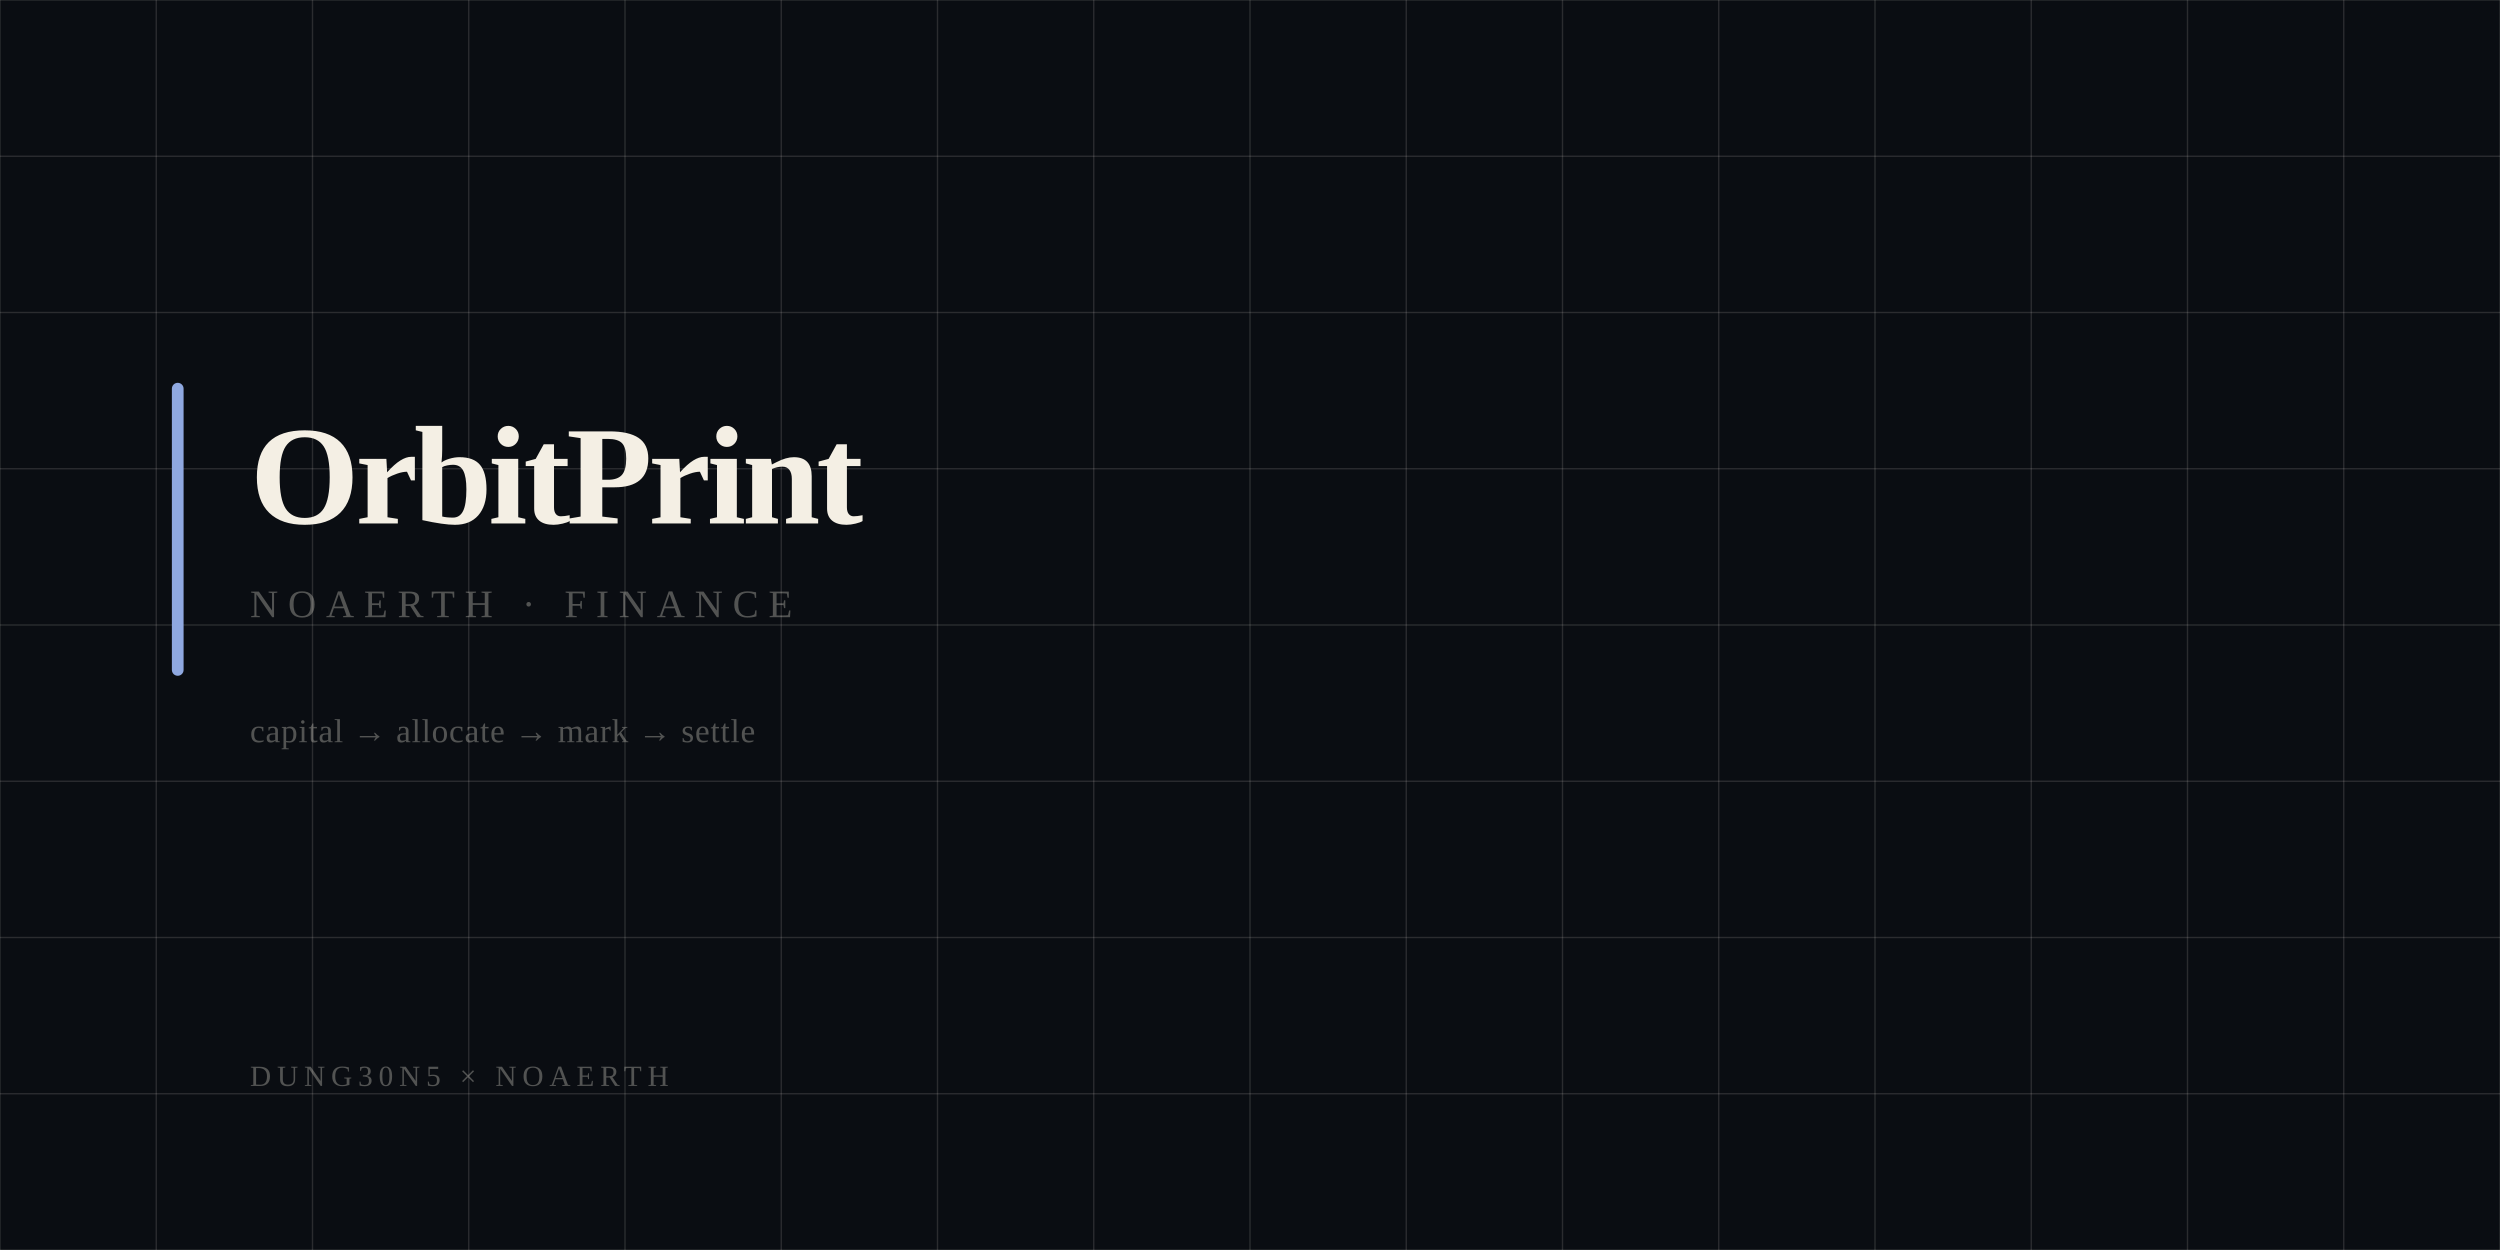
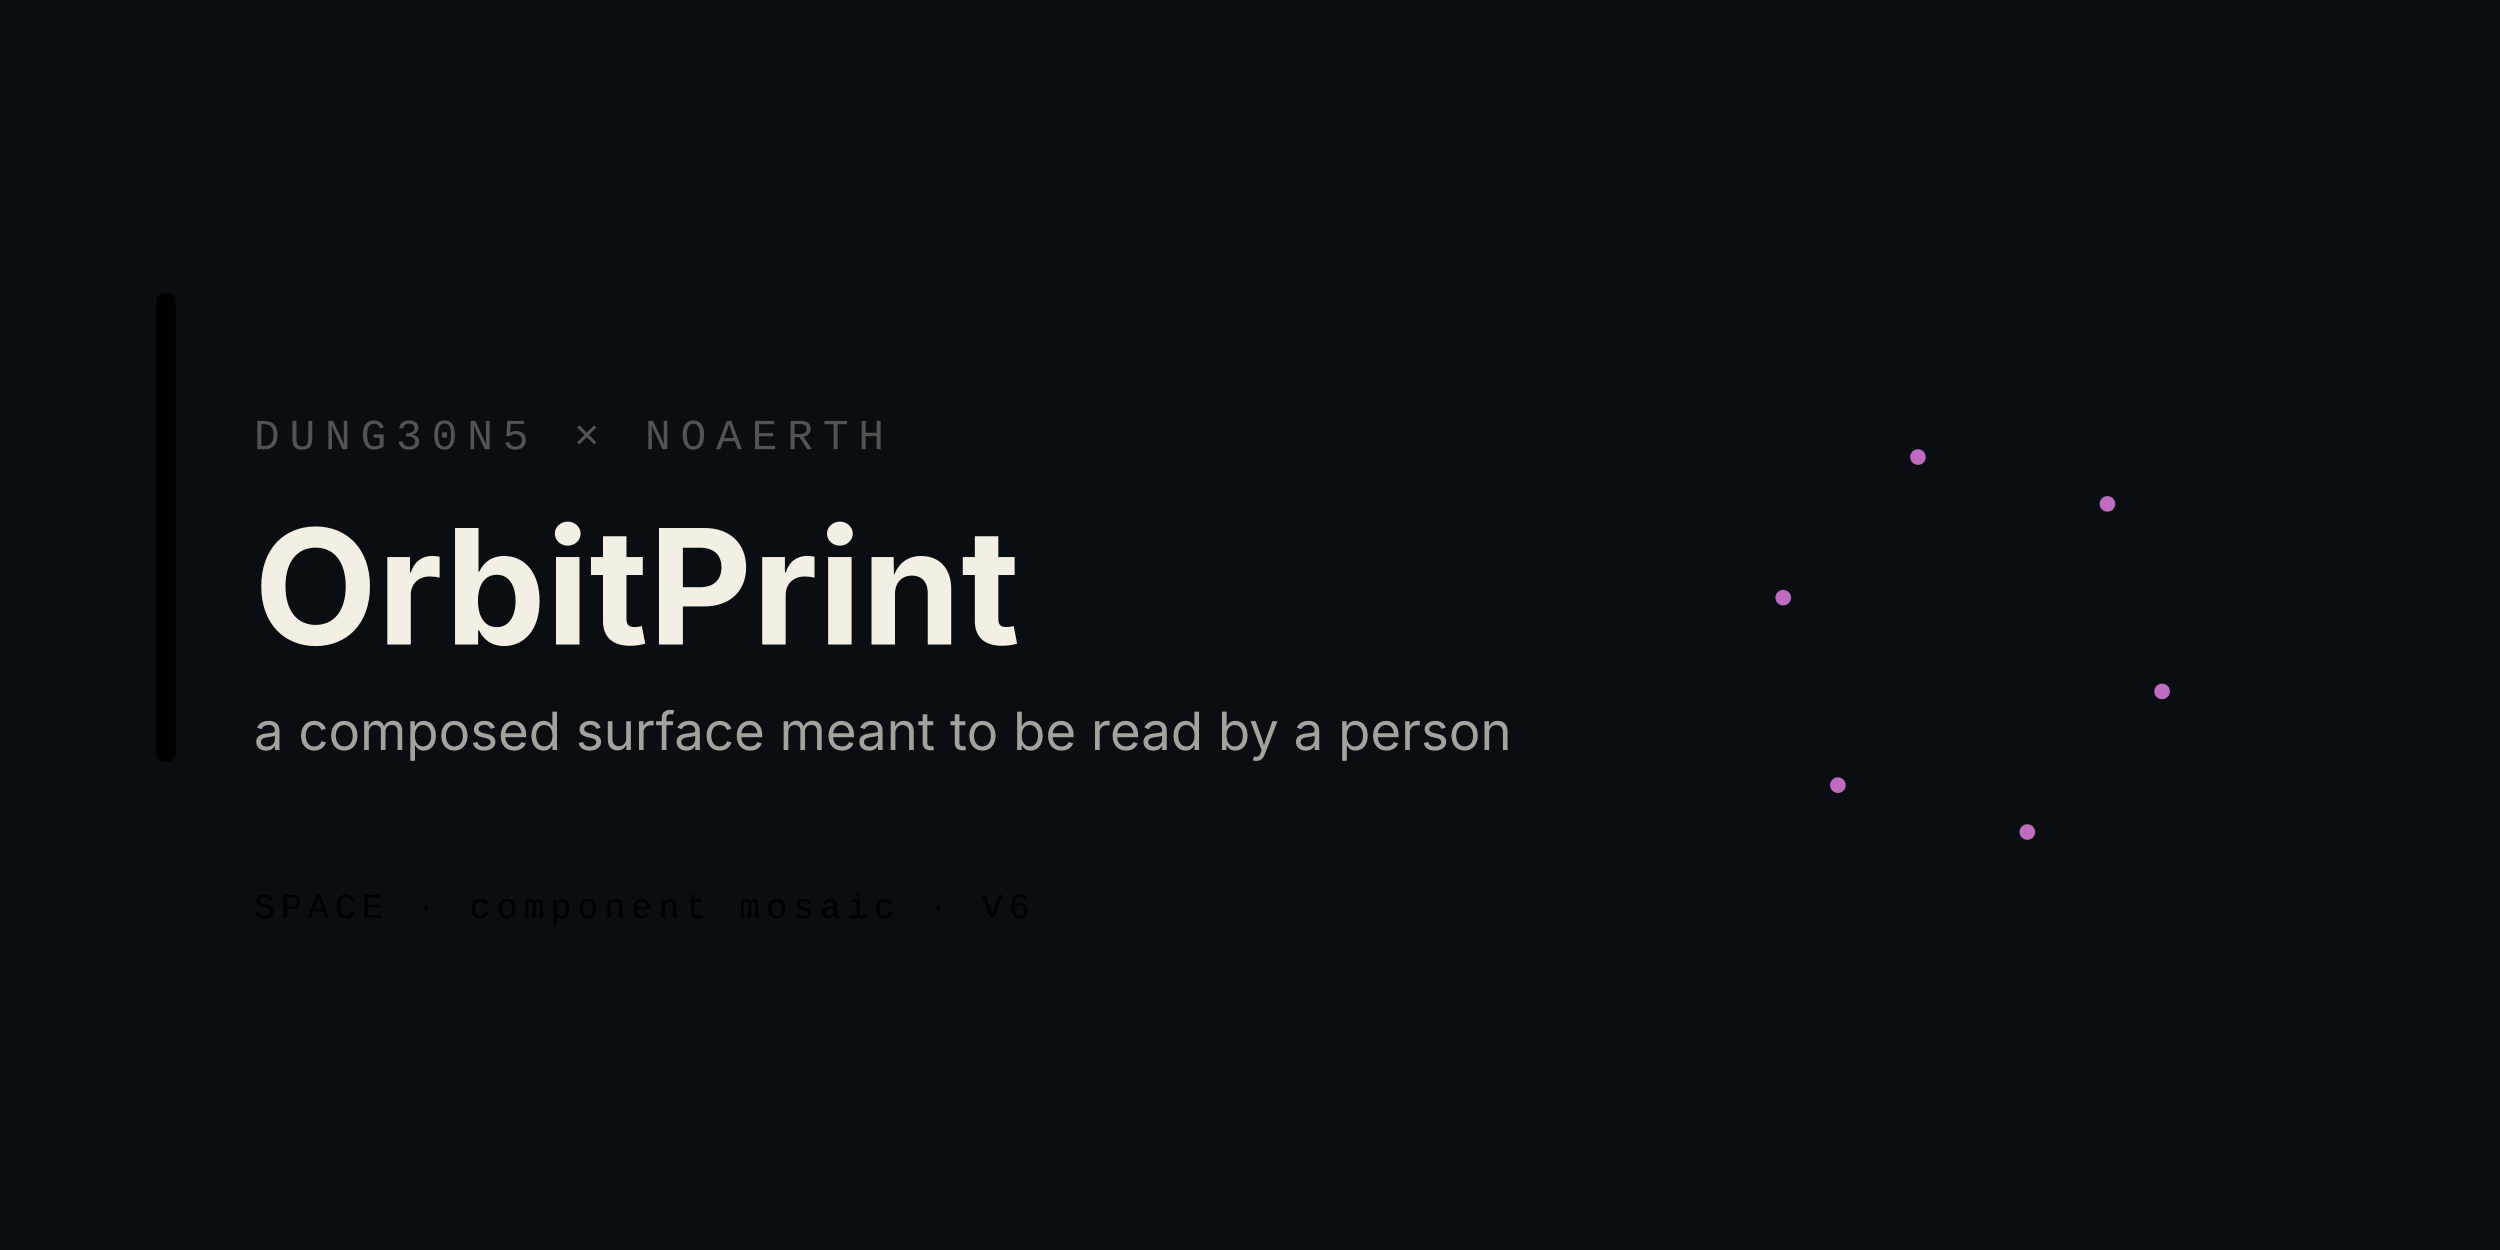
- <svg xmlns="http://www.w3.org/2000/svg" viewBox="0 0 1280 640" width="1280" height="640" role="img" aria-label="OrbitPrint — NOAERTH project card.">
+ <svg xmlns="http://www.w3.org/2000/svg" viewBox="0 0 1280 640" width="1280" height="640" role="img" aria-label="OrbitPrint project card">
  <rect width="1280" height="640" fill="#0a0d12" />
-   <line x1="0" y1="0" x2="0" y2="640" stroke="#f4efe424" stroke-width="0.7" />
-   <line x1="80" y1="0" x2="80" y2="640" stroke="#f4efe424" stroke-width="0.7" />
-   <line x1="160" y1="0" x2="160" y2="640" stroke="#f4efe424" stroke-width="0.7" />
-   <line x1="240" y1="0" x2="240" y2="640" stroke="#f4efe424" stroke-width="0.7" />
-   <line x1="320" y1="0" x2="320" y2="640" stroke="#f4efe424" stroke-width="0.7" />
-   <line x1="400" y1="0" x2="400" y2="640" stroke="#f4efe424" stroke-width="0.7" />
-   <line x1="480" y1="0" x2="480" y2="640" stroke="#f4efe424" stroke-width="0.7" />
-   <line x1="560" y1="0" x2="560" y2="640" stroke="#f4efe424" stroke-width="0.7" />
-   <line x1="640" y1="0" x2="640" y2="640" stroke="#f4efe424" stroke-width="0.7" />
-   <line x1="720" y1="0" x2="720" y2="640" stroke="#f4efe424" stroke-width="0.7" />
-   <line x1="800" y1="0" x2="800" y2="640" stroke="#f4efe424" stroke-width="0.7" />
-   <line x1="880" y1="0" x2="880" y2="640" stroke="#f4efe424" stroke-width="0.7" />
-   <line x1="960" y1="0" x2="960" y2="640" stroke="#f4efe424" stroke-width="0.7" />
-   <line x1="1040" y1="0" x2="1040" y2="640" stroke="#f4efe424" stroke-width="0.7" />
-   <line x1="1120" y1="0" x2="1120" y2="640" stroke="#f4efe424" stroke-width="0.7" />
-   <line x1="1200" y1="0" x2="1200" y2="640" stroke="#f4efe424" stroke-width="0.7" />
-   <line x1="1280" y1="0" x2="1280" y2="640" stroke="#f4efe424" stroke-width="0.7" />
-   <line x1="0" y1="0" x2="1280" y2="0" stroke="#f4efe424" stroke-width="0.7" />
-   <line x1="0" y1="80" x2="1280" y2="80" stroke="#f4efe424" stroke-width="0.7" />
-   <line x1="0" y1="160" x2="1280" y2="160" stroke="#f4efe424" stroke-width="0.7" />
-   <line x1="0" y1="240" x2="1280" y2="240" stroke="#f4efe424" stroke-width="0.7" />
-   <line x1="0" y1="320" x2="1280" y2="320" stroke="#f4efe424" stroke-width="0.7" />
-   <line x1="0" y1="400" x2="1280" y2="400" stroke="#f4efe424" stroke-width="0.7" />
-   <line x1="0" y1="480" x2="1280" y2="480" stroke="#f4efe424" stroke-width="0.7" />
-   <line x1="0" y1="560" x2="1280" y2="560" stroke="#f4efe424" stroke-width="0.7" />
-   <line x1="0" y1="640" x2="1280" y2="640" stroke="#f4efe424" stroke-width="0.7" />
-   <rect x="88" y="196" width="6" height="150" rx="3" fill="#8fa8e0" />
-   <text x="128" y="268" fill="#f4efe4" font-size="72" font-weight="680" letter-spacing="-2">OrbitPrint</text>
-   <text x="128" y="316" fill="#f4efe44f" font-size="20" letter-spacing="5">NOAERTH · FINANCE</text>
-   <text x="128" y="380" fill="#f4efe44f" font-size="17" letter-spacing="0.4">capital → allocate → mark → settle</text>
-   <text x="128" y="556" fill="#f4efe44f" font-size="15" letter-spacing="3">DUNG30N5 × NOAERTH</text>
+   <circle cx="1010" cy="330" r="52" fill="none" stroke="mint" stroke-width="1.4" opacity="0.50" />
+   <circle cx="1010" cy="330" r="94" fill="none" stroke="mint" stroke-width="1.4" opacity="0.39" />
+   <circle cx="1010" cy="330" r="136" fill="none" stroke="mint" stroke-width="1.4" opacity="0.28" />
+   <circle cx="1107" cy="354" r="4" fill="violet" opacity="0.8" />
+   <circle cx="1038" cy="426" r="4" fill="violet" opacity="0.8" />
+   <circle cx="941" cy="402" r="4" fill="violet" opacity="0.8" />
+   <circle cx="913" cy="306" r="4" fill="violet" opacity="0.8" />
+   <circle cx="982" cy="234" r="4" fill="violet" opacity="0.8" />
+   <circle cx="1079" cy="258" r="4" fill="violet" opacity="0.8" />
+   <rect x="80" y="150" width="10" height="240" rx="4" fill="mint" opacity="0.9" />
+   <text x="130" y="230" font-family="ui-monospace, SFMono-Regular, Menlo, Monaco, Consolas, 'Liberation Mono', monospace" font-size="22" letter-spacing="5" fill="#f4efe44f">DUNG30N5 × NOAERTH</text>
+   <text x="130" y="330" font-family="-apple-system, BlinkMacSystemFont, 'Segoe UI', Inter, Helvetica, Arial, sans-serif" font-size="82" font-weight="700" fill="#f4efe4">OrbitPrint</text>
+   <text x="130" y="384" font-family="-apple-system, BlinkMacSystemFont, 'Segoe UI', Inter, Helvetica, Arial, sans-serif" font-size="27" fill="#f4efe4a8">a composed surface meant to be read by a person</text>
+   <text x="130" y="470" font-family="ui-monospace, SFMono-Regular, Menlo, Monaco, Consolas, 'Liberation Mono', monospace" font-size="18" fill="mint" letter-spacing="3">SPACE · component mosaic · V6</text>
</svg>
